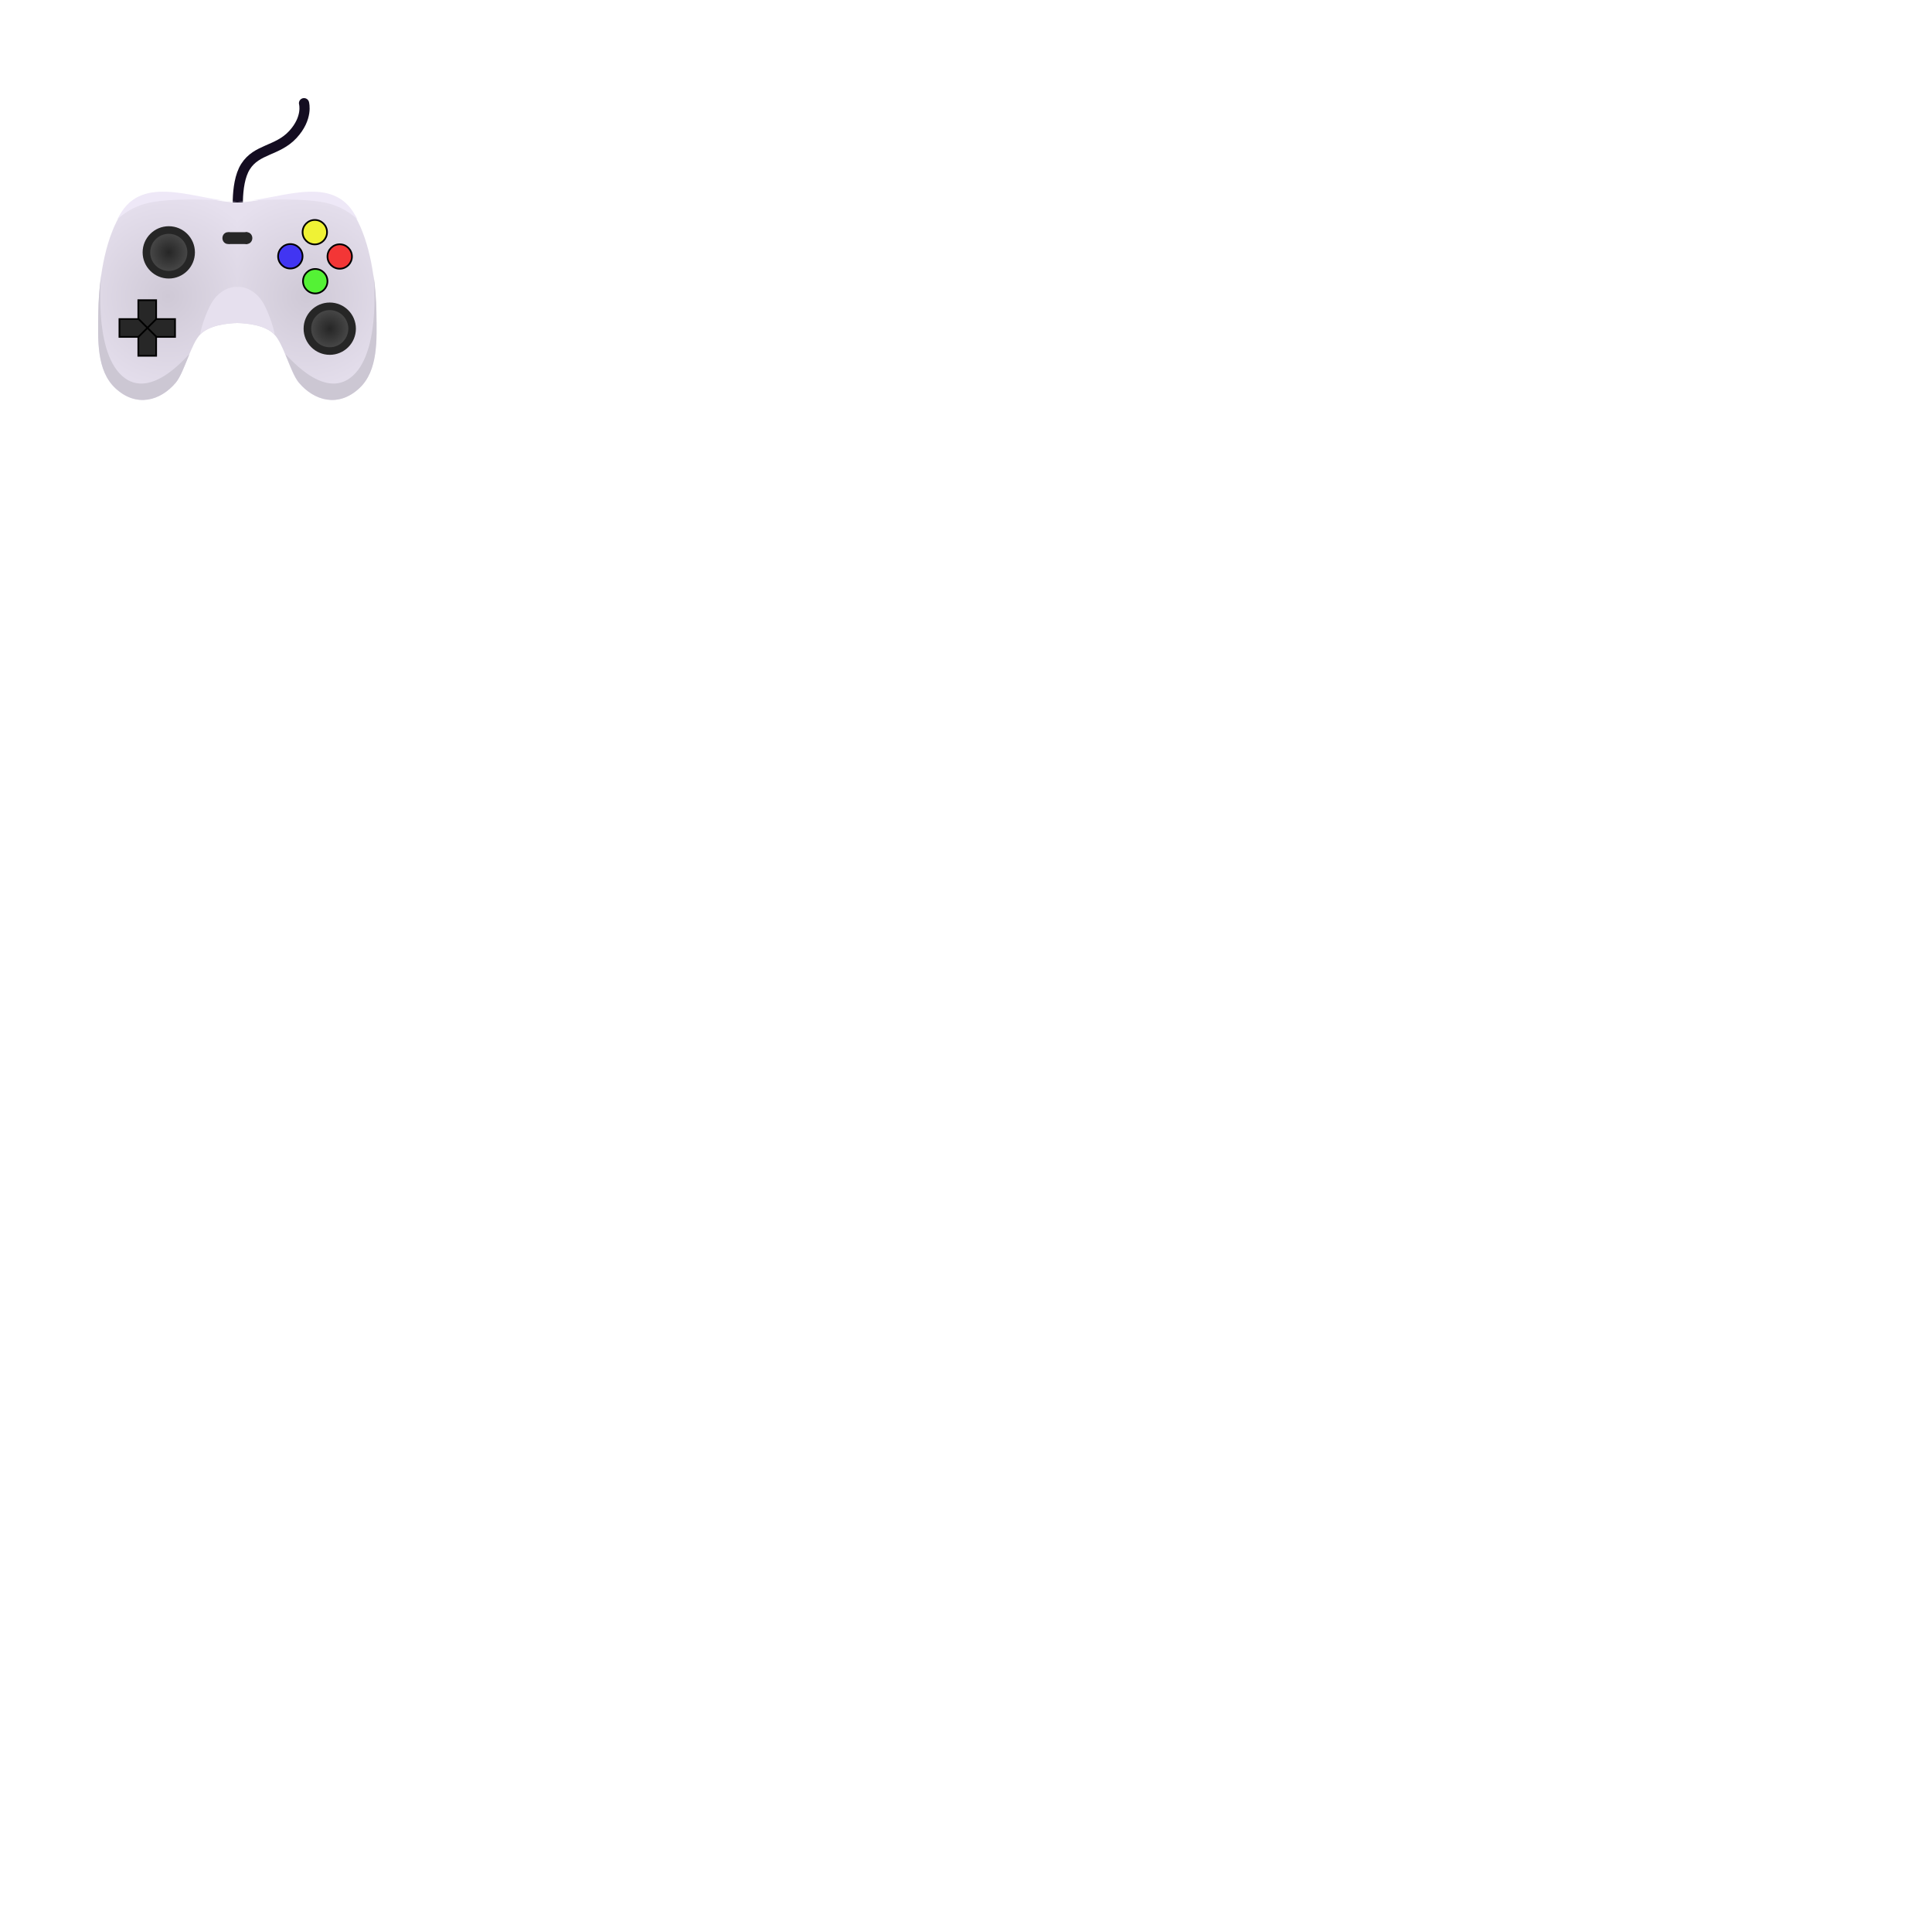
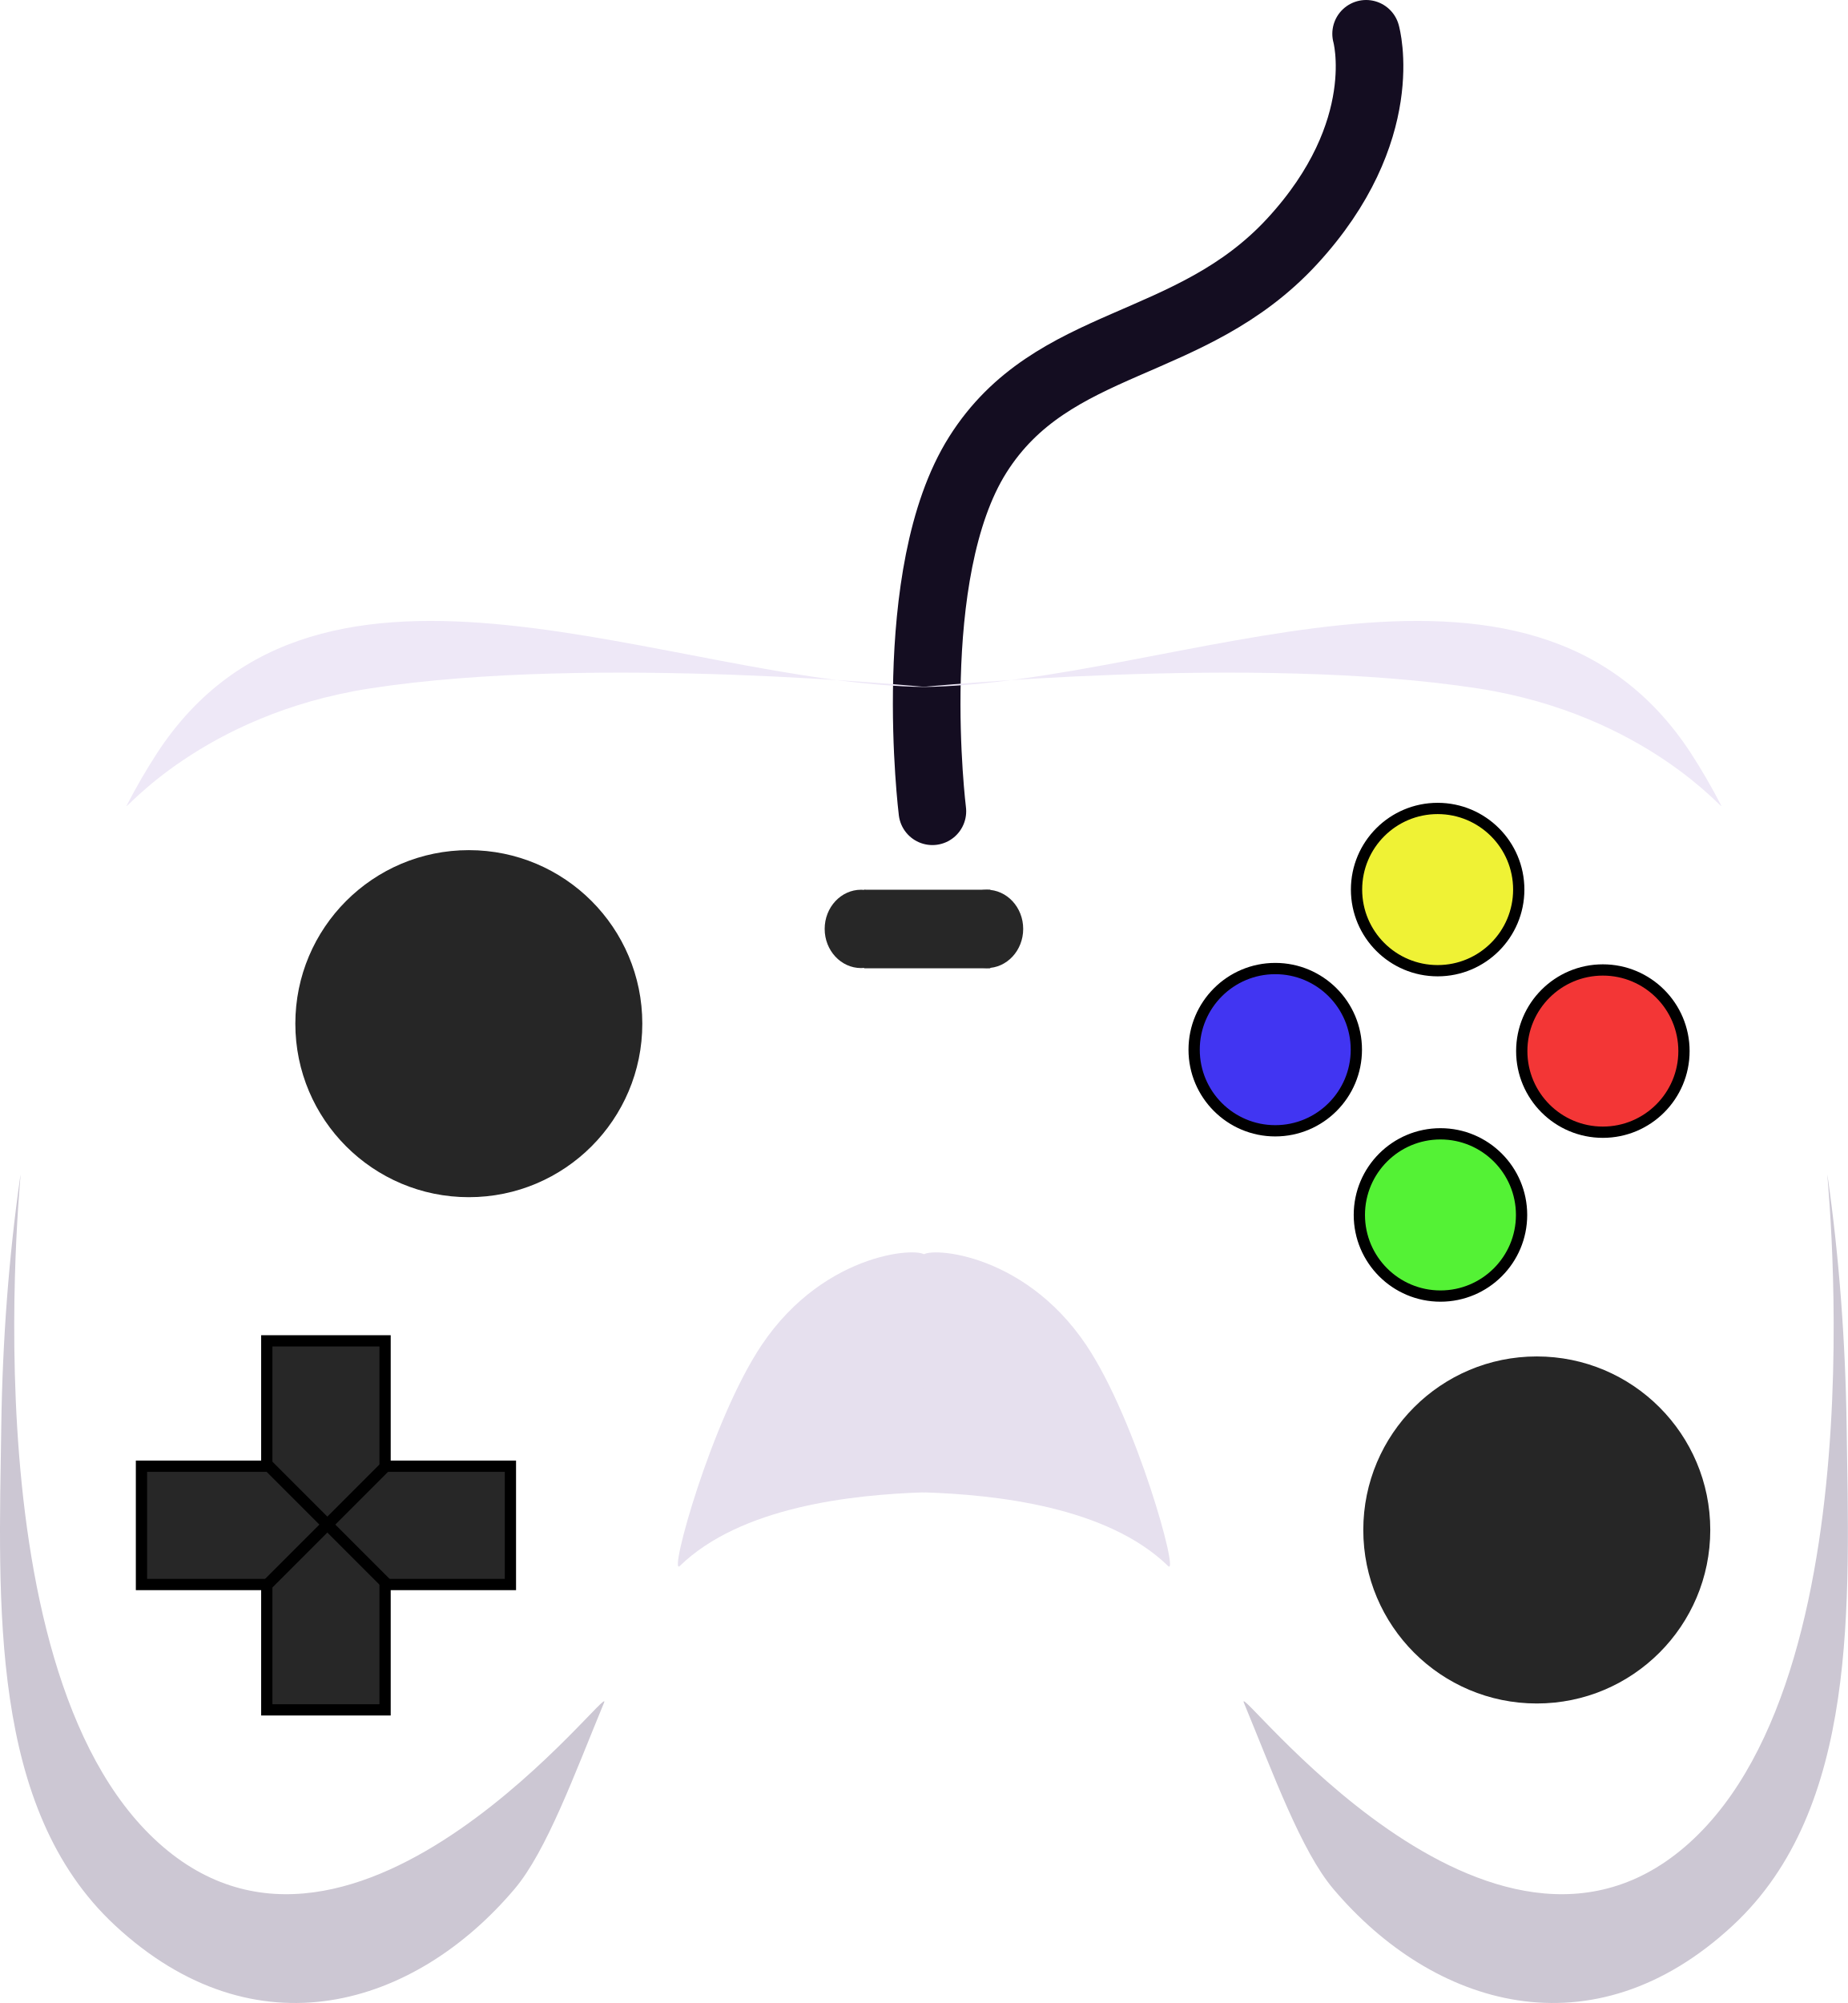
- <svg xmlns="http://www.w3.org/2000/svg" width="48" height="48" viewBox="0 0 512 512">
-   <defs>
-     <clipPath id="iconClip">
-       <rect x="0" y="0" width="512" height="512" rx="0" ry="0" />
-     </clipPath>
-   </defs>
-   <g clip-path="url(#iconClip)">
-     <g transform="translate(0,0) scale(1)">
-       <g transform="translate(26, 26) scale(0.9)">
-         <defs>
-           <radialGradient id="color-1" cx="260.382" cy="180.718" r="30.54" gradientUnits="userSpaceOnUse">
-             <stop offset="0" stop-color="#cfc9d6" />
-             <stop offset="1" stop-color="#e6e0ee" />
-           </radialGradient>
-           <radialGradient id="color-2" cx="219.551" cy="180.718" r="30.54" gradientUnits="userSpaceOnUse">
-             <stop offset="0" stop-color="#cfc9d6" />
-             <stop offset="1" stop-color="#e6e0ee" />
-           </radialGradient>
-           <radialGradient id="color-3" cx="219.8" cy="167.8" r="5.465" gradientUnits="userSpaceOnUse">
-             <stop offset="0" stop-color="#262626" />
-             <stop offset="1" stop-color="#464646" />
-           </radialGradient>
-           <radialGradient id="color-4" cx="267.2" cy="190.267" r="5.465" gradientUnits="userSpaceOnUse">
-             <stop offset="0" stop-color="#262626" />
-             <stop offset="1" stop-color="#464646" />
-           </radialGradient>
-         </defs>
-         <g transform="translate(-198.9919,-122.375)">
-           <g stroke-dasharray="" stroke-miterlimit="10" data-paper-data="{&quot;isPaintingLayer&quot;:true}" style="mix-blend-mode: normal">
-             <path fill="none" stroke="#140d21" stroke-linecap="round" stroke-width="3" d="M240.375,158.375c0,0 -1.308,-10.559 2.015,-15.823c3.323,-5.264 9.431,-4.568 13.948,-9.463c4.517,-4.895 3.287,-9.214 3.287,-9.214" />
-             <path fill="url(#color-1)" stroke="#000000" stroke-width="0" d="M273.99,156.073c4.363,6.709 6.724,17.779 6.895,29.549c0.115,7.935 0.547,16.994 -5.045,22.191c-6.239,5.797 -13.318,3.612 -17.74,-1.619c-2.543,-3.008 -4.509,-11.59 -7.328,-14.326c-2.707,-2.628 -7.622,-3.167 -10.869,-3.269c-0,-0.028 -0.078,-35.461 -0.08,-35.486c11.316,-0.13 26.921,-8.181 34.167,2.961z" data-paper-data="{&quot;index&quot;:null}" />
-             <path fill="#ccc7d3" stroke="#000000" stroke-width="0" d="M273.971,204.153c8.8,-7.923 5.885,-31.357 6.144,-29.538c0.501,3.515 0.782,7.225 0.837,11.006c0.115,7.935 0.547,16.994 -5.045,22.191c-6.239,5.797 -13.318,3.612 -17.74,-1.619c-1.418,-1.677 -2.656,-5.087 -3.963,-8.25c-0.521,-1.261 10.967,14.133 19.768,6.21z" data-paper-data="{&quot;index&quot;:null}" />
-             <path fill="#eee8f7" stroke="#000000" stroke-width="0" d="M274.056,155.823c0.468,0.719 0.912,1.489 1.334,2.304c0.193,0.374 -3.3,-4.036 -10.783,-5.2c-9.978,-1.551 -24.716,-0.053 -24.717,-0.065c11.316,-0.13 26.921,-8.181 34.167,2.961z" data-paper-data="{&quot;index&quot;:null}" />
-             <path fill="url(#color-2)" stroke="#000000" stroke-width="0" d="M205.944,156.073c7.245,-11.142 22.851,-3.091 34.167,-2.961c-0.001,0.025 -0.079,35.458 -0.08,35.486c-3.247,0.103 -8.161,0.642 -10.869,3.269c-2.819,2.736 -4.785,11.318 -7.328,14.326c-4.422,5.231 -11.501,7.416 -17.74,1.619c-5.593,-5.196 -5.161,-14.256 -5.045,-22.191c0.171,-11.769 2.532,-22.84 6.895,-29.549z" data-paper-data="{&quot;index&quot;:null}" />
-             <path fill="#ccc7d3" stroke="#000000" stroke-width="0" d="M225.797,197.943c-1.307,3.163 -2.545,6.572 -3.963,8.25c-4.422,5.231 -11.501,7.416 -17.74,1.619c-5.593,-5.196 -5.161,-14.256 -5.045,-22.191c0.055,-3.781 0.336,-7.49 0.837,-11.006c0.259,-1.819 -2.656,21.615 6.144,29.538c8.8,7.923 20.288,-7.471 19.768,-6.21z" data-paper-data="{&quot;index&quot;:null}" />
-             <path fill="#9966ff" stroke="#000000" stroke-width="2" d="" />
-             <g fill="#272727" stroke="#000000">
-               <g>
-                 <path d="M205.521,192.438v-4.75h15.875v4.75z" />
-                 <path d="M215.833,198h-4.75v-15.875h4.75z" />
-               </g>
-               <path stroke-width="0" d="M205.521,192.438v-4.75h15.875v4.75z" />
-               <path stroke-width="0" d="M215.833,198h-4.75v-15.875h4.75z" />
-               <path stroke-width="0.5" d="M210.896,192.653l5.25,-5.25z" />
-               <path stroke-width="0.5" d="M216.146,192.653l-5.25,-5.25z" data-paper-data="{&quot;index&quot;:null}" />
-             </g>
-             <path fill="#eee8f7" stroke="#000000" stroke-width="0" d="M205.944,155.823c7.245,-11.142 22.851,-3.091 34.167,-2.961c-0.001,0.012 -14.739,-1.486 -24.717,0.065c-7.484,1.163 -10.977,5.573 -10.783,5.2c0.421,-0.815 0.866,-1.584 1.334,-2.304z" data-paper-data="{&quot;index&quot;:null}" />
-             <path fill="#e6e0ee" stroke="#000000" stroke-width="0" d="M240.061,178.11c-0.016,7.24 -0.03,10.475 -0.03,10.487c-3.247,0.103 -8.161,0.642 -10.869,3.269c-0.513,0.498 1.405,-6.473 3.627,-9.793c2.864,-4.279 7.273,-4.38 7.272,-3.963z" data-paper-data="{&quot;index&quot;:null}" />
-             <path fill="#e6e0ee" stroke="#000000" stroke-width="0" d="M247.211,182.074c2.222,3.32 4.14,10.292 3.627,9.793c-2.707,-2.628 -7.622,-3.167 -10.869,-3.269c-0,-0.012 -0.014,-3.247 -0.03,-10.487c-0.001,-0.416 4.408,-0.316 7.272,3.963z" data-paper-data="{&quot;index&quot;:null}" />
-             <g stroke="#000000" stroke-width="0">
-               <path fill="#262626" d="M212.1,167.8c0,-4.253 3.447,-7.7 7.7,-7.7c4.253,0 7.7,3.447 7.7,7.7c0,4.253 -3.447,7.7 -7.7,7.7c-4.253,0 -7.7,-3.447 -7.7,-7.7z" />
-               <path fill="url(#color-3)" d="M214.335,167.8c0,-3.018 2.447,-5.465 5.465,-5.465c3.018,0 5.465,2.447 5.465,5.465c0,3.018 -2.447,5.465 -5.465,5.465c-3.018,0 -5.465,-2.447 -5.465,-5.465z" />
-             </g>
-             <g stroke="#000000" stroke-width="0.5">
-               <path fill="#f33636" d="M266.533,169.017c0,-1.988 1.612,-3.6 3.6,-3.6c1.988,0 3.6,1.612 3.6,3.6c0,1.988 -1.612,3.6 -3.6,3.6c-1.988,0 -3.6,-1.612 -3.6,-3.6z" data-paper-data="{&quot;index&quot;:null}" />
-               <path fill="#4135f2" d="M259.192,168.954c0,1.988 -1.612,3.6 -3.6,3.6c-1.988,0 -3.6,-1.612 -3.6,-3.6c0,-1.988 1.612,-3.6 3.6,-3.6c1.988,0 3.6,1.612 3.6,3.6z" />
-               <path fill="#54f235" d="M259.325,176.288c0,-1.988 1.612,-3.6 3.6,-3.6c1.988,0 3.6,1.612 3.6,3.6c0,1.988 -1.612,3.6 -3.6,3.6c-1.988,0 -3.6,-1.612 -3.6,-3.6z" data-paper-data="{&quot;index&quot;:null}" />
-               <path fill="#eff235" d="M266.4,161.85c0,1.988 -1.612,3.6 -3.6,3.6c-1.988,0 -3.6,-1.612 -3.6,-3.6c0,-1.988 1.612,-3.6 3.6,-3.6c1.988,0 3.6,1.612 3.6,3.6z" />
-             </g>
-             <g stroke="#000000" stroke-width="0">
-               <path fill="#262626" d="M259.5,190.267c0,-4.253 3.447,-7.7 7.7,-7.7c4.253,0 7.7,3.447 7.7,7.7c0,4.253 -3.447,7.7 -7.7,7.7c-4.253,0 -7.7,-3.447 -7.7,-7.7z" />
-               <path fill="url(#color-4)" d="M261.735,190.267c0,-3.018 2.447,-5.465 5.465,-5.465c3.018,0 5.465,2.447 5.465,5.465c0,3.018 -2.447,5.465 -5.465,5.465c-3.018,0 -5.465,-2.447 -5.465,-5.465z" />
-             </g>
-             <g fill="#272727" stroke-width="0">
-               <path d="M235.594,163.595c0,-0.96 0.724,-1.738 1.617,-1.738c0.893,0 1.617,0.778 1.617,1.738c0,0.96 -0.724,1.738 -1.617,1.738c-0.893,0 -1.617,-0.778 -1.617,-1.738z" />
-               <path d="M241.171,163.595c0,-0.96 0.724,-1.738 1.617,-1.738c0.893,0 1.617,0.778 1.617,1.738c0,0.96 -0.724,1.738 -1.617,1.738c-0.893,0 -1.617,-0.778 -1.617,-1.738z" />
-               <path d="M237.346,165.343v-3.486h5.598v3.486z" />
-             </g>
+ <svg xmlns="http://www.w3.org/2000/svg" version="1.1" width="82.016" height="88.883">
+   <svg version="1.1" width="82.016" height="88.883" viewBox="0,0,82.016,88.883">
+     <defs>
+       <radialGradient cx="260.382" cy="180.718" r="30.54" gradientUnits="userSpaceOnUse" id="SvgjsRadialGradient1063">
+         <stop offset="0" stop-color="#cfc9d6" />
+         <stop offset="1" stop-color="#e6e0ee" />
+       </radialGradient>
+       <radialGradient cx="219.551" cy="180.718" r="30.54" gradientUnits="userSpaceOnUse" id="SvgjsRadialGradient1062">
+         <stop offset="0" stop-color="#cfc9d6" />
+         <stop offset="1" stop-color="#e6e0ee" />
+       </radialGradient>
+       <radialGradient cx="219.8" cy="167.8" r="5.465" gradientUnits="userSpaceOnUse" id="SvgjsRadialGradient1061">
+         <stop offset="0" stop-color="#262626" />
+         <stop offset="1" stop-color="#464646" />
+       </radialGradient>
+       <radialGradient cx="267.2" cy="190.267" r="5.465" gradientUnits="userSpaceOnUse" id="SvgjsRadialGradient1060">
+         <stop offset="0" stop-color="#262626" />
+         <stop offset="1" stop-color="#464646" />
+       </radialGradient>
+     </defs>
+     <g transform="translate(-198.9919,-122.375)">
+       <g data-paper-data="{&quot;isPaintingLayer&quot;:true}" fill-rule="nonzero" stroke-linejoin="miter" stroke-miterlimit="10" stroke-dasharray="" stroke-dashoffset="0" style="mix-blend-mode: normal">
+         <path d="M240.375,158.375c0,0 -1.308,-10.559 2.015,-15.823c3.323,-5.264 9.431,-4.568 13.948,-9.463c4.517,-4.895 3.287,-9.214 3.287,-9.214" fill="none" stroke="#140d21" stroke-width="3" stroke-linecap="round" />
+         <path d="M273.99,156.073c4.363,6.709 6.724,17.779 6.895,29.549c0.115,7.935 0.547,16.994 -5.045,22.191c-6.239,5.797 -13.318,3.612 -17.74,-1.619c-2.543,-3.008 -4.509,-11.59 -7.328,-14.326c-2.707,-2.628 -7.622,-3.167 -10.869,-3.269c-0,-0.028 -0.078,-35.461 -0.08,-35.486c11.316,-0.13 26.921,-8.181 34.167,2.961z" data-paper-data="{&quot;index&quot;:null}" fill="url(#color-1)" stroke="#000000" stroke-width="0" stroke-linecap="butt" />
+         <path d="M273.971,204.153c8.8,-7.923 5.885,-31.357 6.144,-29.538c0.501,3.515 0.782,7.225 0.837,11.006c0.115,7.935 0.547,16.994 -5.045,22.191c-6.239,5.797 -13.318,3.612 -17.74,-1.619c-1.418,-1.677 -2.656,-5.087 -3.963,-8.25c-0.521,-1.261 10.967,14.133 19.768,6.21z" data-paper-data="{&quot;index&quot;:null}" fill="#ccc7d3" stroke="#000000" stroke-width="0" stroke-linecap="butt" />
+         <path d="M274.056,155.823c0.468,0.719 0.912,1.489 1.334,2.304c0.193,0.374 -3.3,-4.036 -10.783,-5.2c-9.978,-1.551 -24.716,-0.053 -24.717,-0.065c11.316,-0.13 26.921,-8.181 34.167,2.961z" data-paper-data="{&quot;index&quot;:null}" fill="#eee8f7" stroke="#000000" stroke-width="0" stroke-linecap="butt" />
+         <path d="M205.944,156.073c7.245,-11.142 22.851,-3.091 34.167,-2.961c-0.001,0.025 -0.079,35.458 -0.08,35.486c-3.247,0.103 -8.161,0.642 -10.869,3.269c-2.819,2.736 -4.785,11.318 -7.328,14.326c-4.422,5.231 -11.501,7.416 -17.74,1.619c-5.593,-5.196 -5.161,-14.256 -5.045,-22.191c0.171,-11.769 2.532,-22.84 6.895,-29.549z" data-paper-data="{&quot;index&quot;:null}" fill="url(#color-2)" stroke="#000000" stroke-width="0" stroke-linecap="butt" />
+         <path d="M225.797,197.943c-1.307,3.163 -2.545,6.572 -3.963,8.25c-4.422,5.231 -11.501,7.416 -17.74,1.619c-5.593,-5.196 -5.161,-14.256 -5.045,-22.191c0.055,-3.781 0.336,-7.49 0.837,-11.006c0.259,-1.819 -2.656,21.615 6.144,29.538c8.8,7.923 20.288,-7.471 19.768,-6.21z" data-paper-data="{&quot;index&quot;:null}" fill="#ccc7d3" stroke="#000000" stroke-width="0" stroke-linecap="butt" />
+         <path d="" fill="#9966ff" stroke="#000000" stroke-width="2" stroke-linecap="butt" />
+         <g fill="#272727" stroke="#000000" stroke-linecap="butt">
+           <g stroke-width="1">
+             <path d="M205.521,192.438v-4.75h15.875v4.75z" />
+             <path d="M215.833,198h-4.75v-15.875h4.75z" />
          </g>
+           <path d="M205.521,192.438v-4.75h15.875v4.75z" stroke-width="0" />
+           <path d="M215.833,198h-4.75v-15.875h4.75z" stroke-width="0" />
+           <path d="M210.896,192.653l5.25,-5.25z" stroke-width="0.5" />
+           <path d="M216.146,192.653l-5.25,-5.25z" data-paper-data="{&quot;index&quot;:null}" stroke-width="0.5" />
+         </g>
+         <path d="M205.944,155.823c7.245,-11.142 22.851,-3.091 34.167,-2.961c-0.001,0.012 -14.739,-1.486 -24.717,0.065c-7.484,1.163 -10.977,5.573 -10.783,5.2c0.421,-0.815 0.866,-1.584 1.334,-2.304z" data-paper-data="{&quot;index&quot;:null}" fill="#eee8f7" stroke="#000000" stroke-width="0" stroke-linecap="butt" />
+         <path d="M240.061,178.11c-0.016,7.24 -0.03,10.475 -0.03,10.487c-3.247,0.103 -8.161,0.642 -10.869,3.269c-0.513,0.498 1.405,-6.473 3.627,-9.793c2.864,-4.279 7.273,-4.38 7.272,-3.963z" data-paper-data="{&quot;index&quot;:null}" fill="#e6e0ee" stroke="#000000" stroke-width="0" stroke-linecap="butt" />
+         <path d="M247.211,182.074c2.222,3.32 4.14,10.292 3.627,9.793c-2.707,-2.628 -7.622,-3.167 -10.869,-3.269c-0,-0.012 -0.014,-3.247 -0.03,-10.487c-0.001,-0.416 4.408,-0.316 7.272,3.963z" data-paper-data="{&quot;index&quot;:null}" fill="#e6e0ee" stroke="#000000" stroke-width="0" stroke-linecap="butt" />
+         <g stroke="#000000" stroke-width="0" stroke-linecap="butt">
+           <path d="M212.1,167.8c0,-4.253 3.447,-7.7 7.7,-7.7c4.253,0 7.7,3.447 7.7,7.7c0,4.253 -3.447,7.7 -7.7,7.7c-4.253,0 -7.7,-3.447 -7.7,-7.7z" fill="#262626" />
+           <path d="M214.335,167.8c0,-3.018 2.447,-5.465 5.465,-5.465c3.018,0 5.465,2.447 5.465,5.465c0,3.018 -2.447,5.465 -5.465,5.465c-3.018,0 -5.465,-2.447 -5.465,-5.465z" fill="url(#color-3)" />
+         </g>
+         <g stroke="#000000" stroke-width="0.5" stroke-linecap="butt">
+           <path d="M266.533,169.017c0,-1.988 1.612,-3.6 3.6,-3.6c1.988,0 3.6,1.612 3.6,3.6c0,1.988 -1.612,3.6 -3.6,3.6c-1.988,0 -3.6,-1.612 -3.6,-3.6z" data-paper-data="{&quot;index&quot;:null}" fill="#f33636" />
+           <path d="M259.192,168.954c0,1.988 -1.612,3.6 -3.6,3.6c-1.988,0 -3.6,-1.612 -3.6,-3.6c0,-1.988 1.612,-3.6 3.6,-3.6c1.988,0 3.6,1.612 3.6,3.6z" fill="#4135f2" />
+           <path d="M259.325,176.288c0,-1.988 1.612,-3.6 3.6,-3.6c1.988,0 3.6,1.612 3.6,3.6c0,1.988 -1.612,3.6 -3.6,3.6c-1.988,0 -3.6,-1.612 -3.6,-3.6z" data-paper-data="{&quot;index&quot;:null}" fill="#54f235" />
+           <path d="M266.4,161.85c0,1.988 -1.612,3.6 -3.6,3.6c-1.988,0 -3.6,-1.612 -3.6,-3.6c0,-1.988 1.612,-3.6 3.6,-3.6c1.988,0 3.6,1.612 3.6,3.6z" fill="#eff235" />
+         </g>
+         <g stroke="#000000" stroke-width="0" stroke-linecap="butt">
+           <path d="M259.5,190.267c0,-4.253 3.447,-7.7 7.7,-7.7c4.253,0 7.7,3.447 7.7,7.7c0,4.253 -3.447,7.7 -7.7,7.7c-4.253,0 -7.7,-3.447 -7.7,-7.7z" fill="#262626" />
+           <path d="M261.735,190.267c0,-3.018 2.447,-5.465 5.465,-5.465c3.018,0 5.465,2.447 5.465,5.465c0,3.018 -2.447,5.465 -5.465,5.465c-3.018,0 -5.465,-2.447 -5.465,-5.465z" fill="url(#color-4)" />
+         </g>
+         <g fill="#272727" stroke="none" stroke-width="0" stroke-linecap="butt">
+           <path d="M235.594,163.595c0,-0.96 0.724,-1.738 1.617,-1.738c0.893,0 1.617,0.778 1.617,1.738c0,0.96 -0.724,1.738 -1.617,1.738c-0.893,0 -1.617,-0.778 -1.617,-1.738z" />
+           <path d="M241.171,163.595c0,-0.96 0.724,-1.738 1.617,-1.738c0.893,0 1.617,0.778 1.617,1.738c0,0.96 -0.724,1.738 -1.617,1.738c-0.893,0 -1.617,-0.778 -1.617,-1.738z" />
+           <path d="M237.346,165.343v-3.486h5.598v3.486z" />
        </g>
      </g>
    </g>
-   </g>
+   </svg>
+   <style>@media (prefers-color-scheme: light) { :root { filter: none; } }
+ @media (prefers-color-scheme: dark) { :root { filter: none; } }
+ </style>
</svg>
